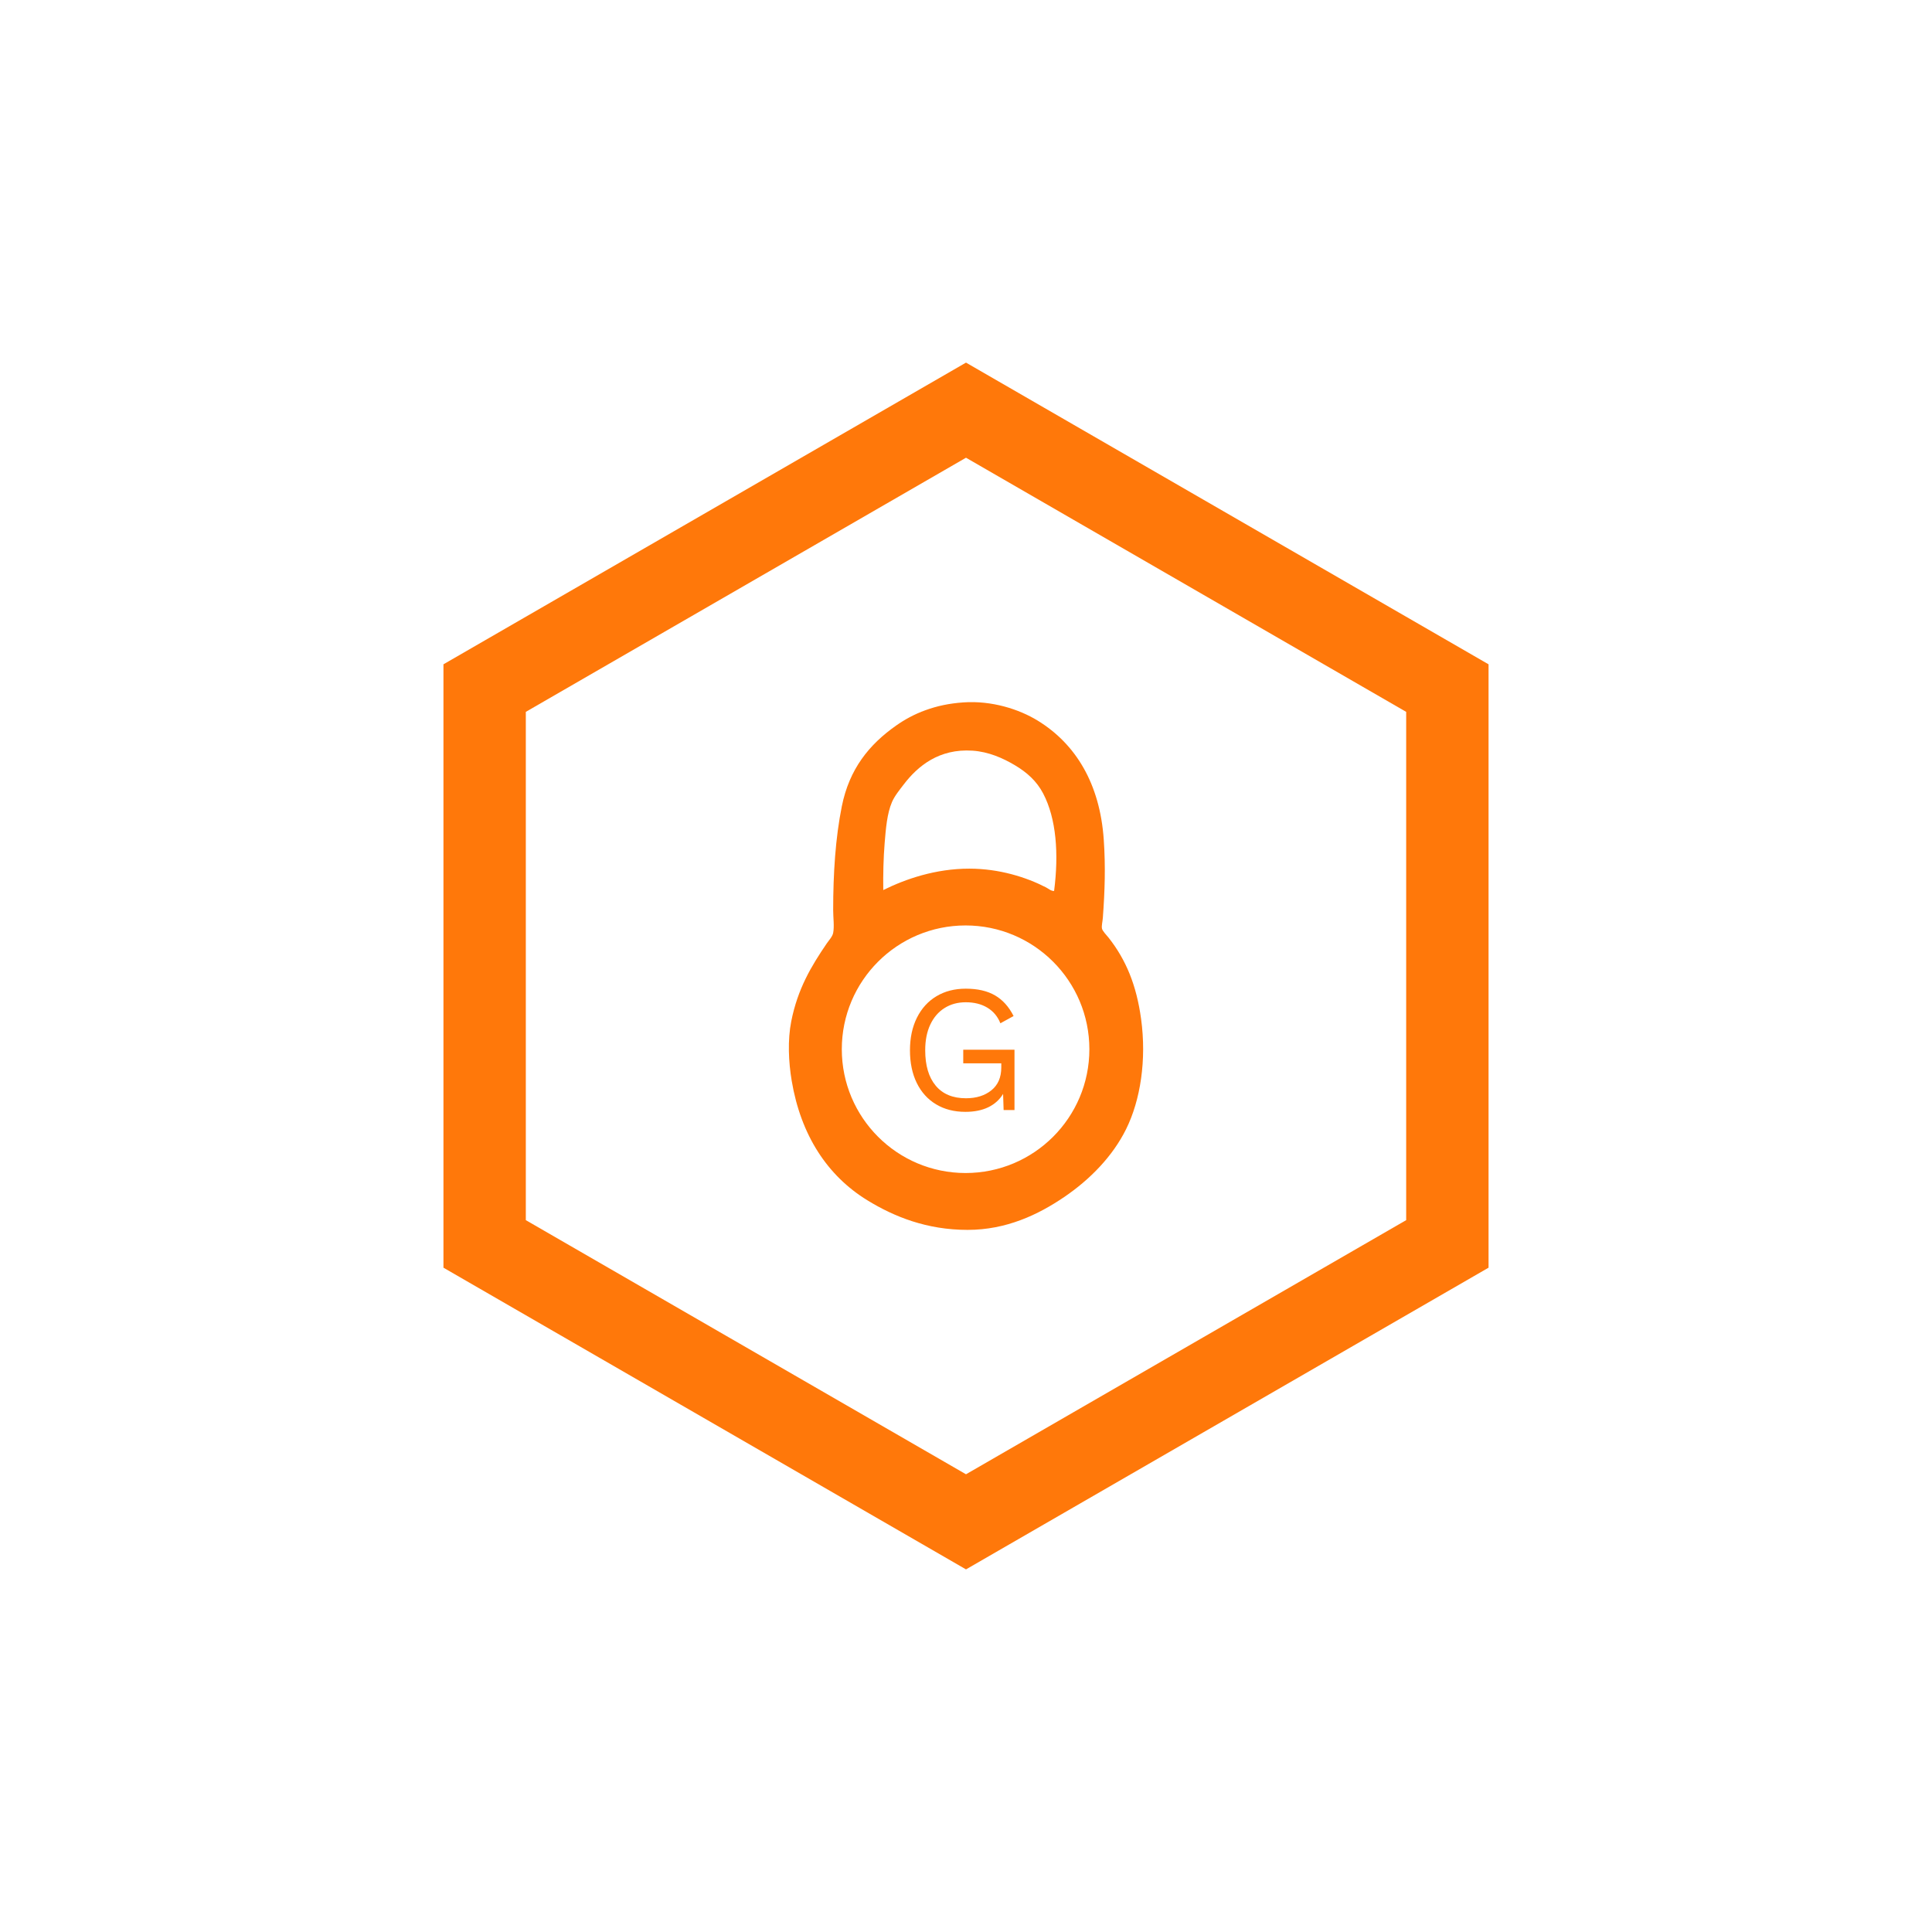
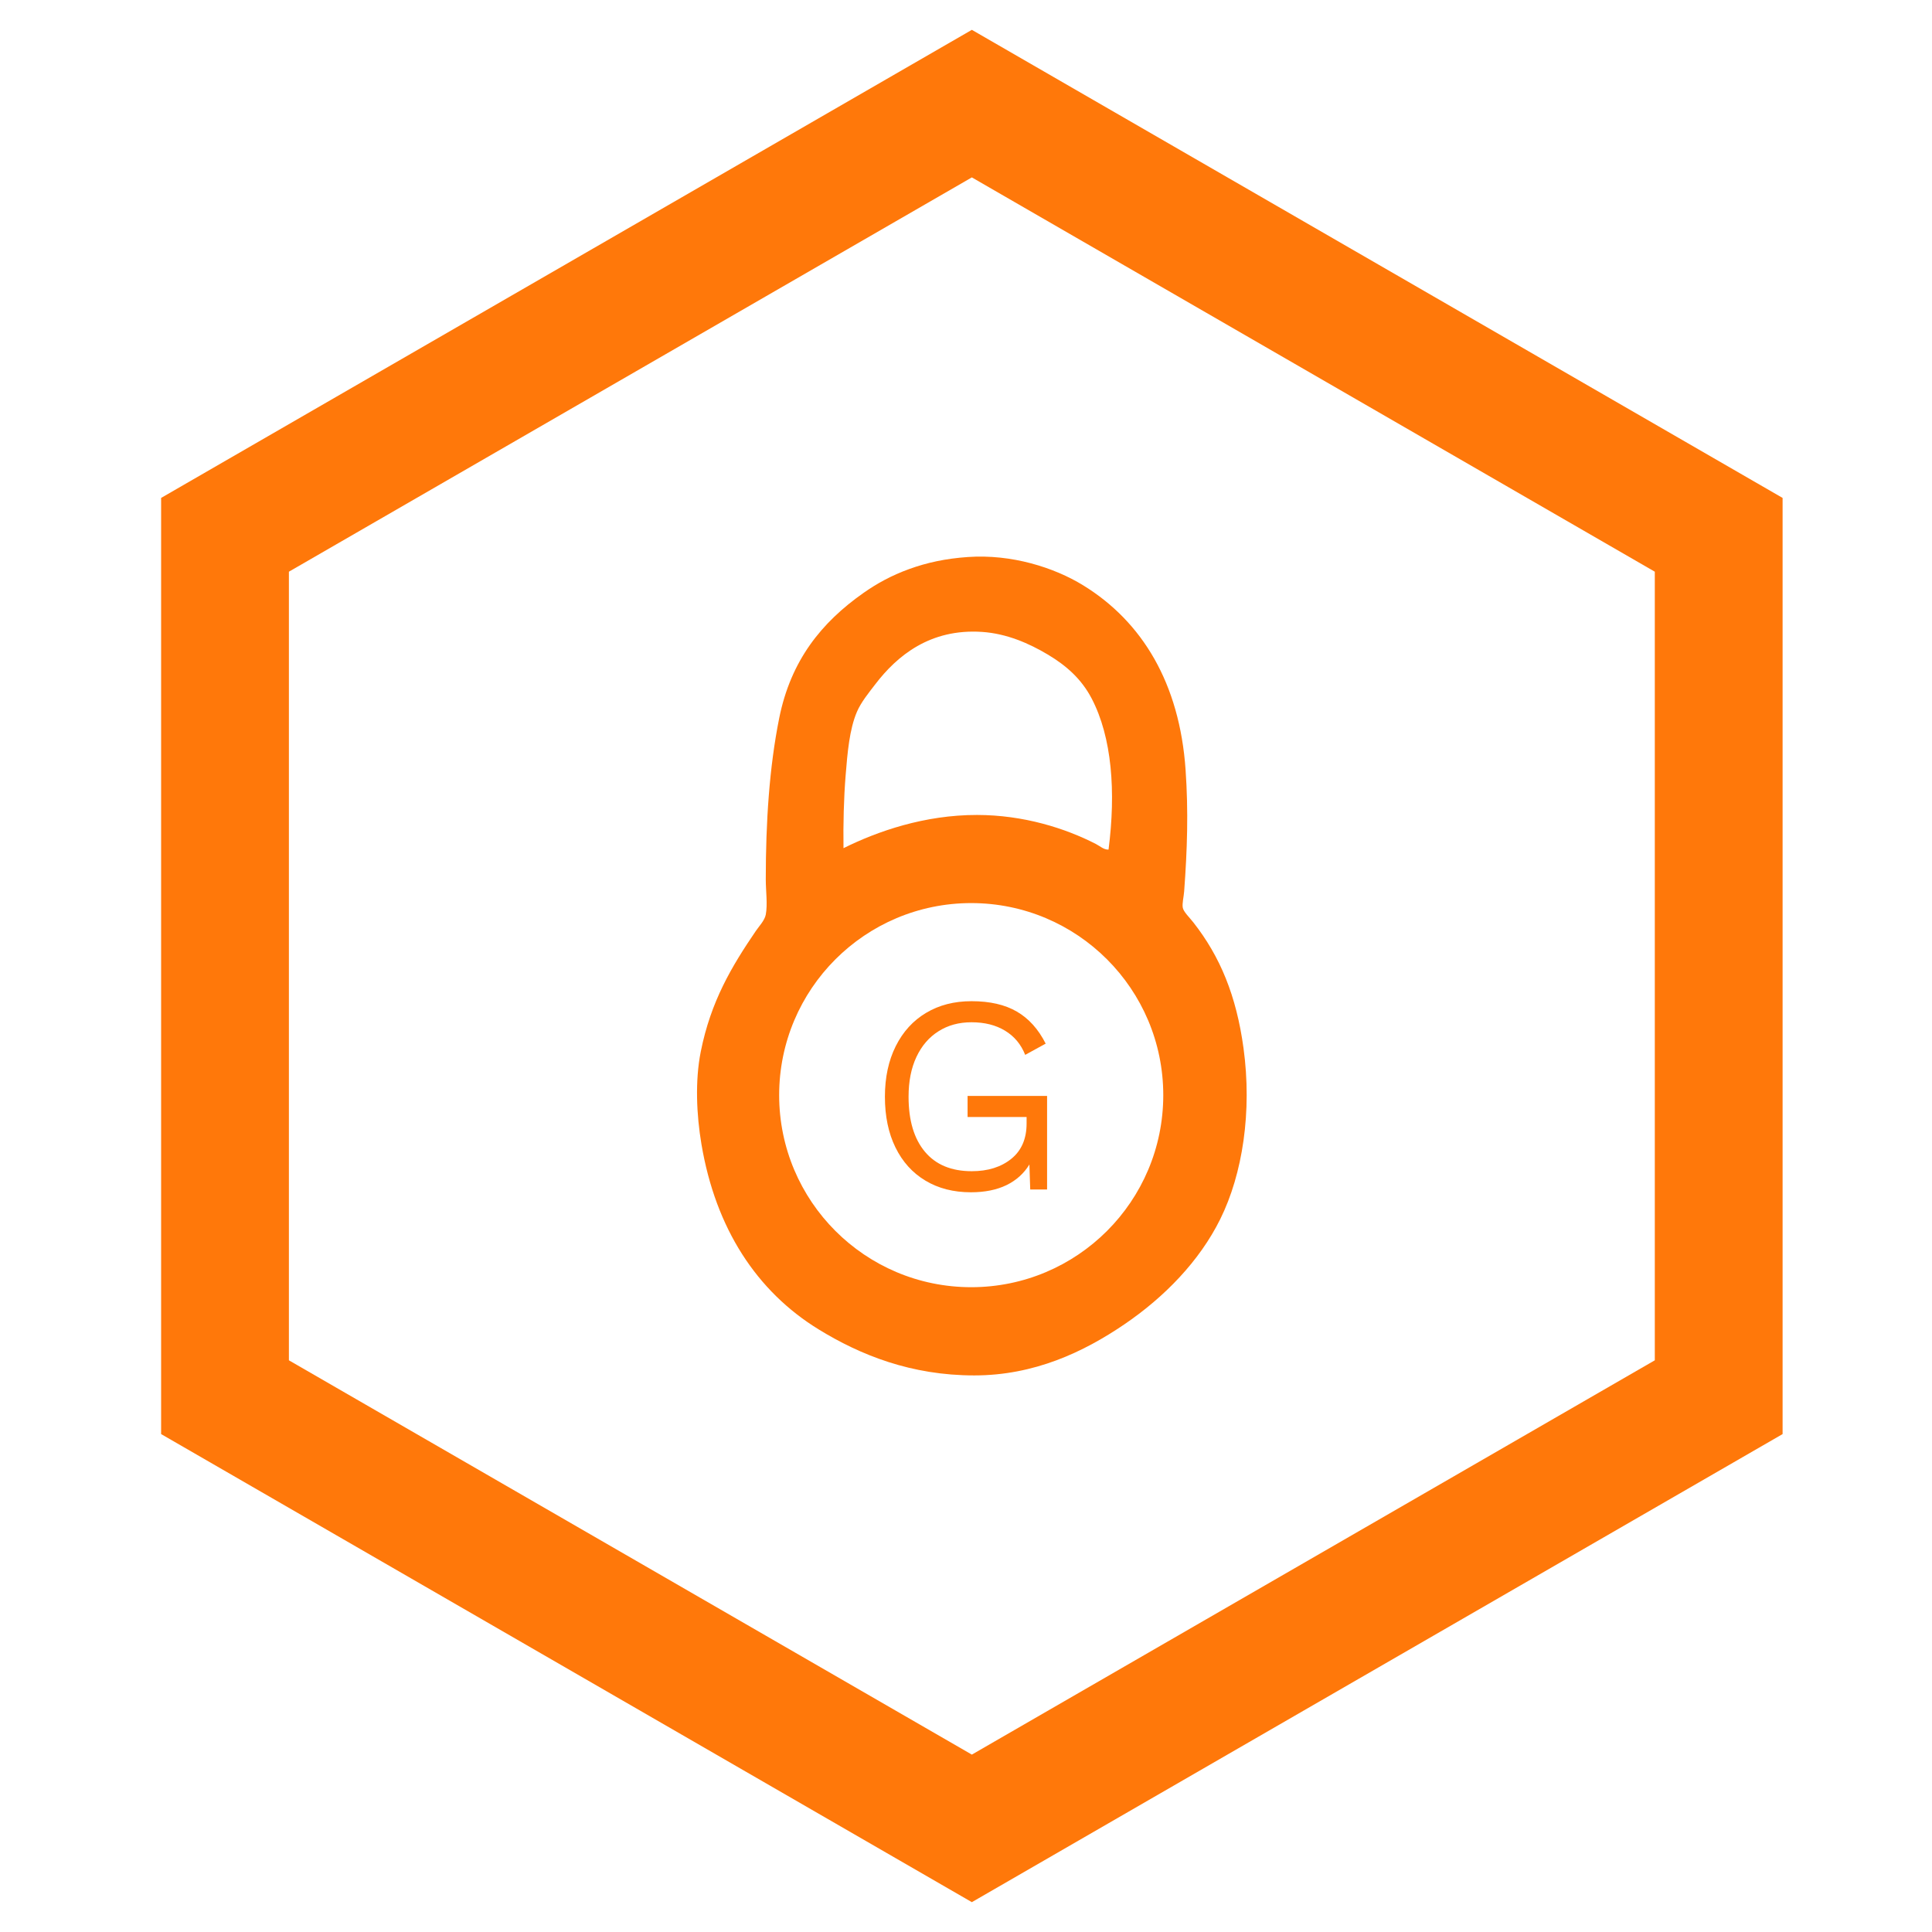
- <svg xmlns="http://www.w3.org/2000/svg" width="512" height="512" style="overflow: visible;" viewBox="0 0 512 512" data-svgdocument="" id="_f1KC76QPJoPzqALcag6rf" class="fl-svgdocument" x="0" y="0">
-   <defs id="_8Zd22Pkdsmg3dU1JOF2Jb" transform="matrix(1.044433, 0, 0, 1.044433, -12.00464, -9.785349)" data-uid="o_emi83j046_4" />
-   <path id="_JW1AzrW-bmrejRpLOvK9x" d="M355.5,66.057l105.081,182.008L355.5,430.072H145.335L40.252,248.064L145.335,66.057H355.5 M375.16,32  H125.673L0.928,248.064l124.744,216.064H375.16l124.745-216.064L375.16,32L375.16,32z" fill="#ff780a" transform="matrix(0, 0.6409235, -0.6409235, 0, 414.99, 95.50221)" name="Hexagon" data-uid="o_emi83j046_5" />
+ <svg xmlns="http://www.w3.org/2000/svg" style="overflow: visible;" viewBox="90 91 330 330" preserveAspectRatio="x200Y200 meet" x="0" y="0">
+   <defs transform="matrix(1.044433, 0, 0, 1.044433, -12.00464, -9.785349)" data-uid="o_emi83j046_4" />
+   <path d="M355.5,66.057l105.081,182.008L355.5,430.072H145.335L40.252,248.064L145.335,66.057H355.5 M375.16,32  H125.673L0.928,248.064l124.744,216.064H375.16l124.745-216.064L375.16,32L375.16,32z" fill="#ff780a" transform="matrix(0, 0.6409235, -0.6409235, 0, 414.99, 95.50221)" name="Hexagon" data-uid="o_emi83j046_5" />
  <g transform="matrix(1.606444, 0, 0, 1.606444, 175.0454, 176.8277)" name="Lock" data-uid="o_emi83j046_6">
    <path d="M79.279,58.023c-0.762-5.591-2.49-9.748-5.335-13.376c-0.412-0.526-1.052-1.127-1.127-1.578  c-0.073-0.447,0.106-1.132,0.151-1.729c0.328-4.437,0.459-8.468,0.15-12.924c-0.636-9.173-4.597-15.747-10.896-19.613  c-3.091-1.896-7.603-3.328-12.248-3.005c-2.391,0.166-4.362,0.6-6.237,1.277c-1.91,0.689-3.482,1.567-4.885,2.555  c-4.444,3.129-7.705,7.15-8.942,13.3c-1.053,5.234-1.428,11.064-1.428,17.133c0,1.25,0.207,2.656,0,3.758  c-0.116,0.619-0.723,1.246-1.052,1.729c-2.571,3.775-4.792,7.479-5.862,12.85c-0.614,3.086-0.454,6.71,0.076,9.844  c1.51,8.953,5.871,15.636,12.474,19.688c4.444,2.728,9.83,4.884,16.532,4.884c6.382,0,11.623-2.485,15.931-5.411  c4.31-2.926,8.018-6.758,10.219-11.196C79.188,71.393,80.197,64.752,79.279,58.023z M36.973,29.017  c0.195-2.415,0.404-4.898,1.203-6.763c0.44-1.028,1.273-2.041,1.954-2.931c2.313-3.023,5.824-5.931,11.347-5.561  c2.64,0.177,5.013,1.228,6.988,2.405c1.99,1.185,3.585,2.611,4.659,4.659c2.17,4.14,2.596,9.927,1.803,16.081  c-0.508,0.024-0.898-0.368-1.353-0.601c-3.26-1.672-7.68-3.076-12.625-3.082c-5.584-0.006-10.575,1.731-14.203,3.532  C36.711,34.147,36.774,31.485,36.973,29.017z M50.326,83.436c-11.28-0.003-20.417-9.141-20.421-20.42  c0.003-11.281,9.141-20.418,20.421-20.422c11.279,0.004,20.417,9.141,20.42,20.422C70.743,74.295,61.605,83.433,50.326,83.436z" transform="matrix(1, 0, 0, 1, 0, 0)" fill="#ff780a" data-uid="o_emi83j046_7" />
  </g>
  <path text="G" fill="#ff780a" space="preserve" text-anchor="middle" offset="0.5" font-scale="contain" font-size="48" font-family="Work Sans" transform="matrix(1, 0, 0, 1, 255.266, 294.1703)" name="G" font-weight="400" font-style="normal" data-uid="o_emi83j046_8" data-fl-textpath="" d="M 0.004-15.98L 13.584-15.98L 13.584 0L 10.704 0L 10.564-4.27Q 9.164-1.97  6.644-0.74Q 4.124 0.48  0.574 0.48L 0.574 0.48Q-3.886 0.48 -7.196-1.51Q-10.516-3.5 -12.316-7.18Q-14.116-10.85 -14.116-15.84L-14.116-15.84Q-14.116-20.78 -12.266-24.48Q-10.416-28.18 -7.076-30.17Q-3.746-32.16  0.674-32.16L 0.674-32.16Q 5.374-32.16  8.424-30.38Q 11.474-28.61  13.344-24.91L 13.344-24.91L 9.844-22.99Q 8.784-25.68  6.404-27.12Q 4.034-28.56  0.674-28.56L 0.674-28.56Q-2.546-28.56 -4.966-27.02Q-7.396-25.49 -8.736-22.63Q-10.076-19.78 -10.076-15.84L-10.076-15.84Q-10.076-9.79 -7.296-6.46Q-4.516-3.12  0.724-3.12L 0.724-3.12Q 4.844-3.12  7.464-5.23Q 10.084-7.34  10.084-11.28L 10.084-11.28L 10.084-12.38L 0.004-12.38L 0.004-15.98Z" />
</svg>
